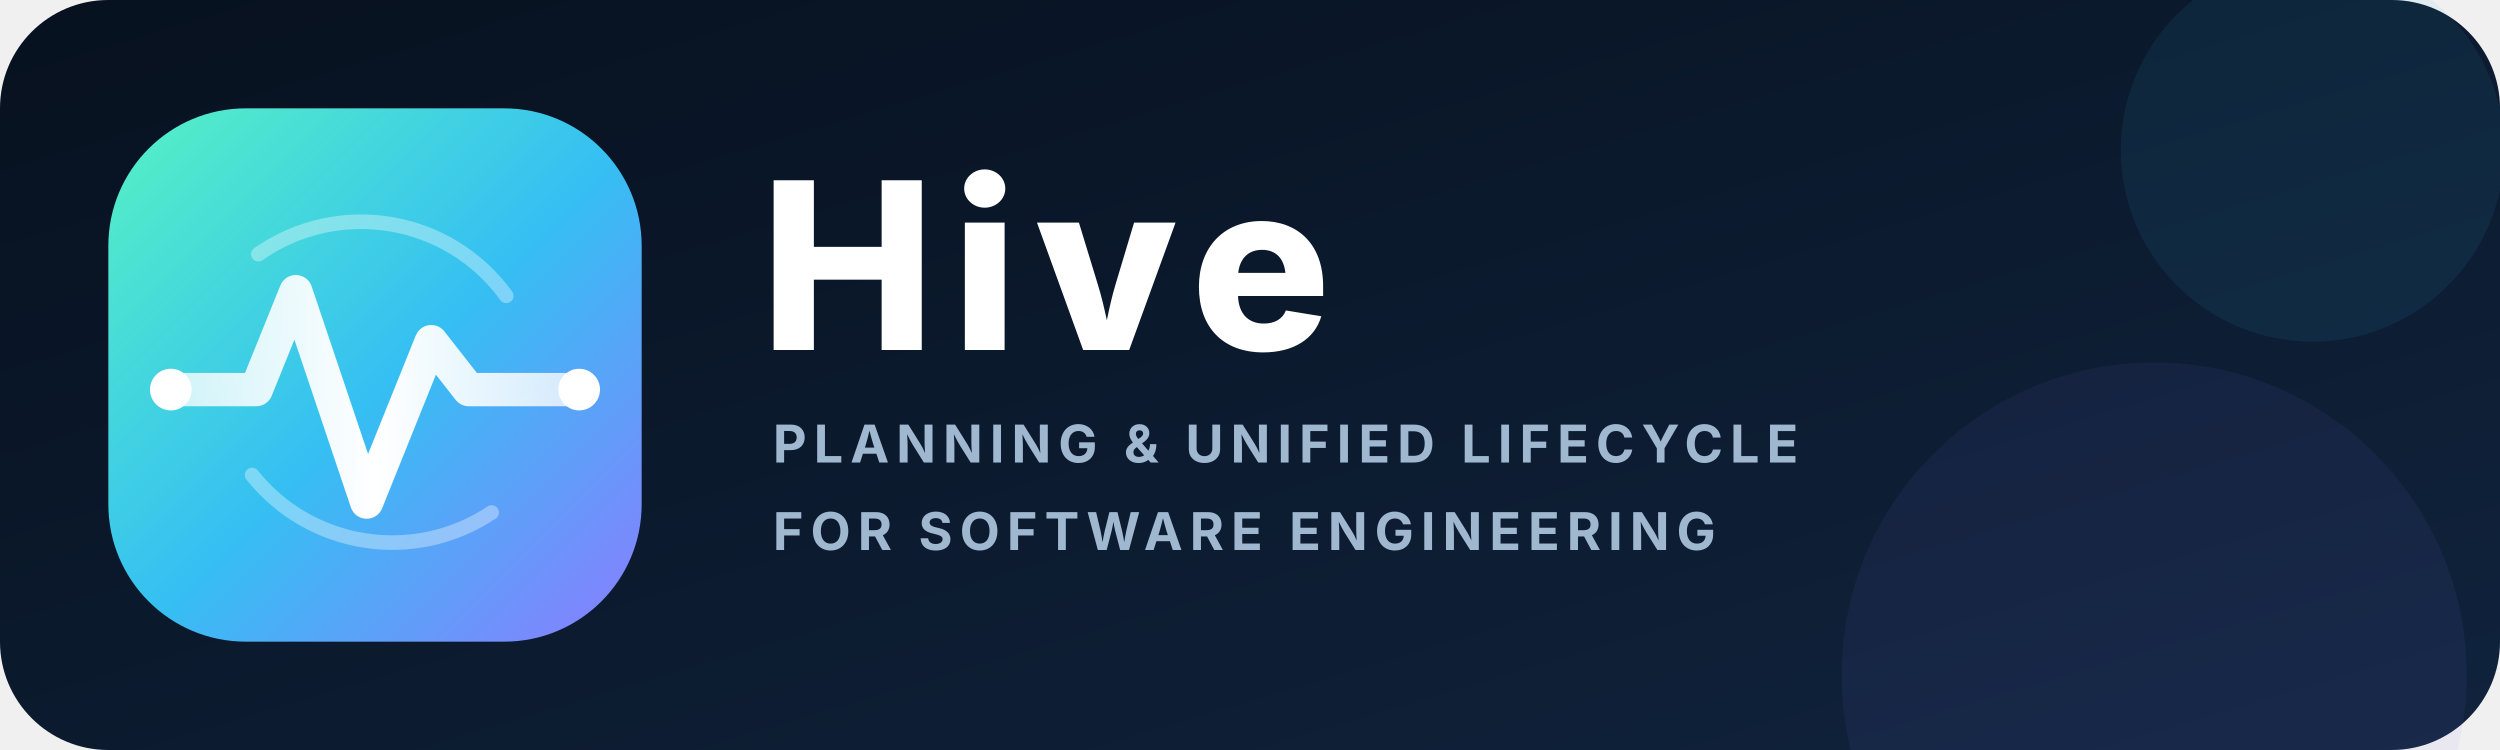
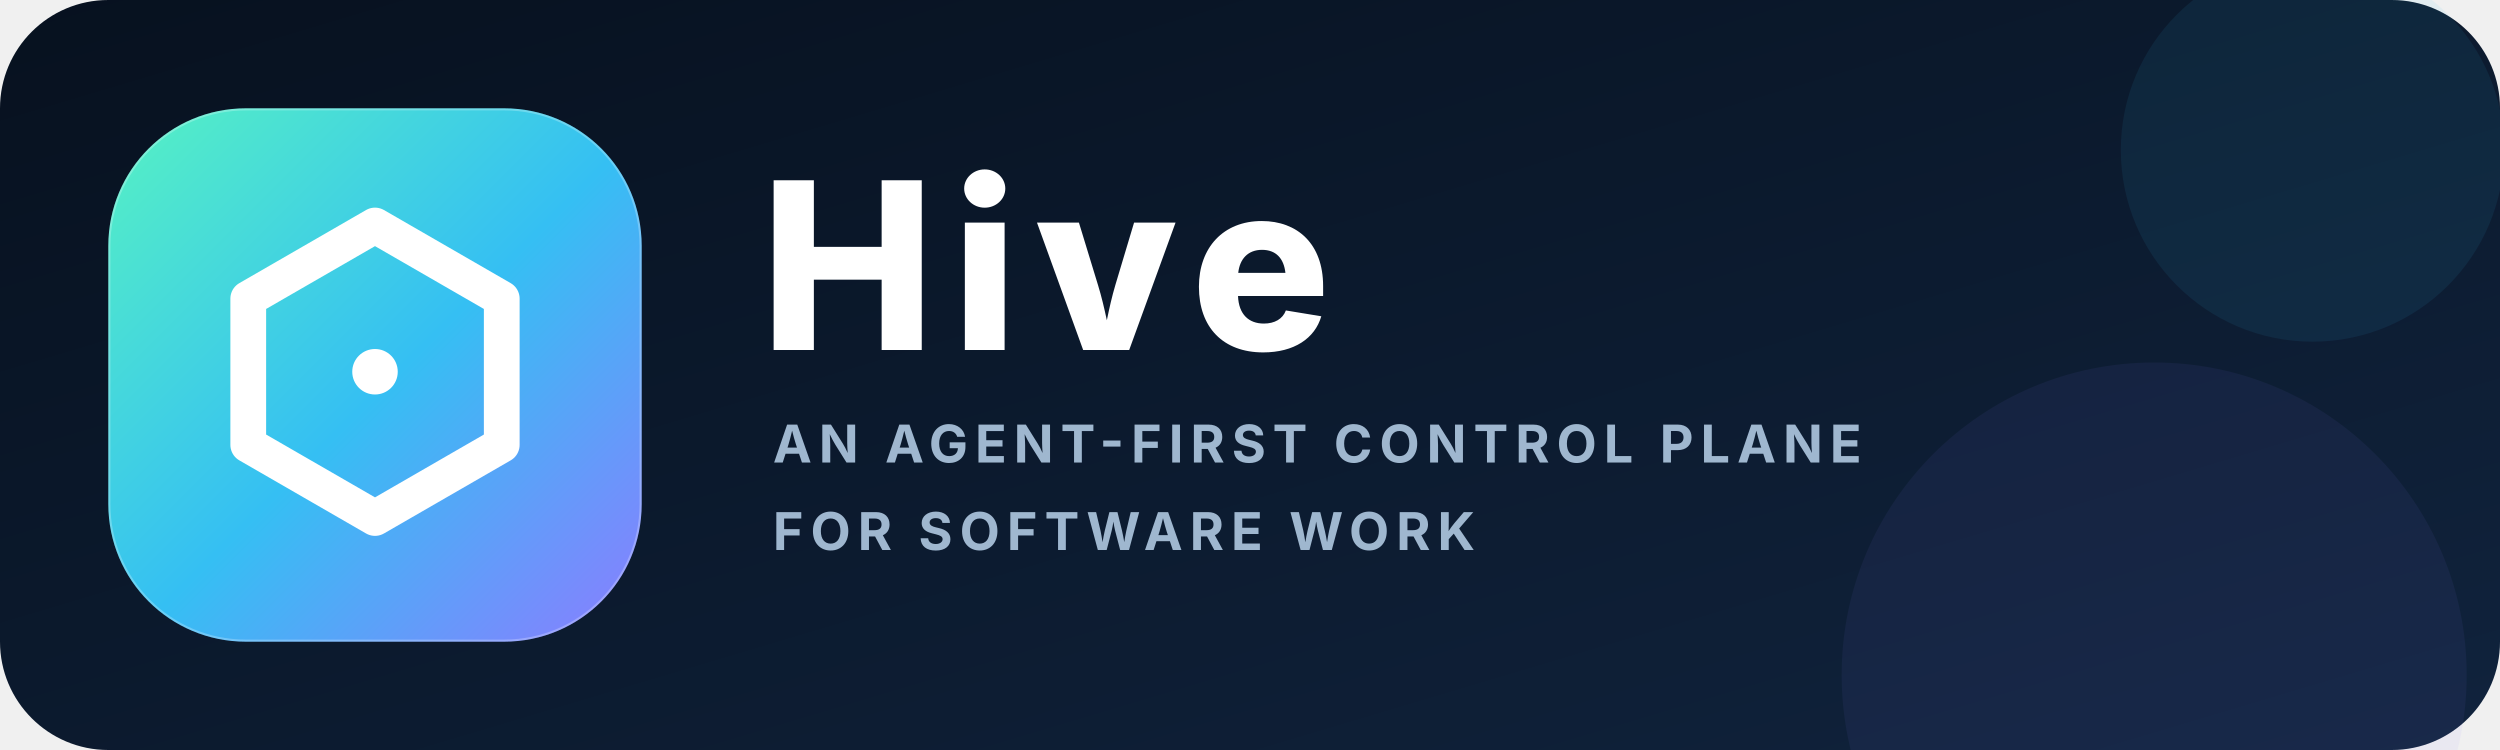
<svg xmlns="http://www.w3.org/2000/svg" viewBox="0 0 1200 360" role="img" aria-labelledby="hive-title hive-description">
  <defs>
    <linearGradient id="background" x1="0" y1="0" x2="1" y2="1">
      <stop offset="0" stop-color="#07111f" />
      <stop offset="1" stop-color="#10233d" />
    </linearGradient>
    <linearGradient id="mark" x1="0" y1="0" x2="1" y2="1">
      <stop offset="0" stop-color="#56f2c3" />
      <stop offset="0.52" stop-color="#35bff3" />
      <stop offset="1" stop-color="#8b7cff" />
    </linearGradient>
-     <linearGradient id="wave" x1="0" y1="0" x2="1" y2="0">
-       <stop offset="0" stop-color="#ffffff" stop-opacity="0.75" />
-       <stop offset="0.5" stop-color="#ffffff" />
-       <stop offset="1" stop-color="#ffffff" stop-opacity="0.75" />
-     </linearGradient>
  </defs>
  <rect width="1200" height="360" rx="52" fill="url(#background)" />
  <circle cx="1110" cy="72" r="92" fill="#35bff3" opacity="0.08" />
  <circle cx="1034" cy="324" r="150" fill="#8b7cff" opacity="0.07" />
  <g transform="translate(52 52)">
    <rect width="256" height="256" rx="66" fill="url(#mark)" />
-     <path d="M30 135h41l19-47 34 101 31-77 18 23h53" fill="none" stroke="url(#wave)" stroke-width="16" stroke-linecap="round" stroke-linejoin="round" />
-     <circle cx="30" cy="135" r="10" fill="#ffffff" />
-     <circle cx="226" cy="135" r="10" fill="#ffffff" />
-     <path d="M72 70a86 86 0 0 1 119 20" fill="none" stroke="#ffffff" stroke-width="7" stroke-linecap="round" opacity="0.35" />
-     <path d="M184 194a86 86 0 0 1-115-18" fill="none" stroke="#ffffff" stroke-width="7" stroke-linecap="round" opacity="0.35" />
+     <rect x="0.5" y="0.5" width="255" height="255" rx="65.5" fill="none" stroke="#ffffff" stroke-opacity="0.25" />
+     <g transform="translate(28.16 28.16) scale(0.78)">
+       <path d="M128 36l78 45v90l-78 45-78-45V81z" fill="none" stroke="#ffffff" stroke-width="22" stroke-linecap="round" stroke-linejoin="round" />
+       <circle cx="128" cy="126" r="14" fill="#ffffff" />
+     </g>
  </g>
  <text x="365" y="168" fill="#ffffff" font-family="Inter, ui-sans-serif, system-ui, -apple-system, BlinkMacSystemFont, 'Segoe UI', sans-serif" font-size="112" font-weight="800" letter-spacing="8">Hive</text>
-   <text x="371" y="222" fill="#9fb7cf" font-family="Inter, ui-sans-serif, system-ui, -apple-system, BlinkMacSystemFont, 'Segoe UI', sans-serif" font-size="25" font-weight="700" letter-spacing="3.4">PLANNING &amp; UNIFIED LIFECYCLE</text>
-   <text x="371" y="264" fill="#9fb7cf" font-family="Inter, ui-sans-serif, system-ui, -apple-system, BlinkMacSystemFont, 'Segoe UI', sans-serif" font-size="25" font-weight="700" letter-spacing="3.4">FOR SOFTWARE ENGINEERING</text>
+   <text x="371" y="222" fill="#9fb7cf" font-family="Inter, ui-sans-serif, system-ui, -apple-system, BlinkMacSystemFont, 'Segoe UI', sans-serif" font-size="25" font-weight="700" letter-spacing="3.4">AN AGENT-FIRST CONTROL PLANE</text>
+   <text x="371" y="264" fill="#9fb7cf" font-family="Inter, ui-sans-serif, system-ui, -apple-system, BlinkMacSystemFont, 'Segoe UI', sans-serif" font-size="25" font-weight="700" letter-spacing="3.4">FOR SOFTWARE WORK</text>
</svg>
